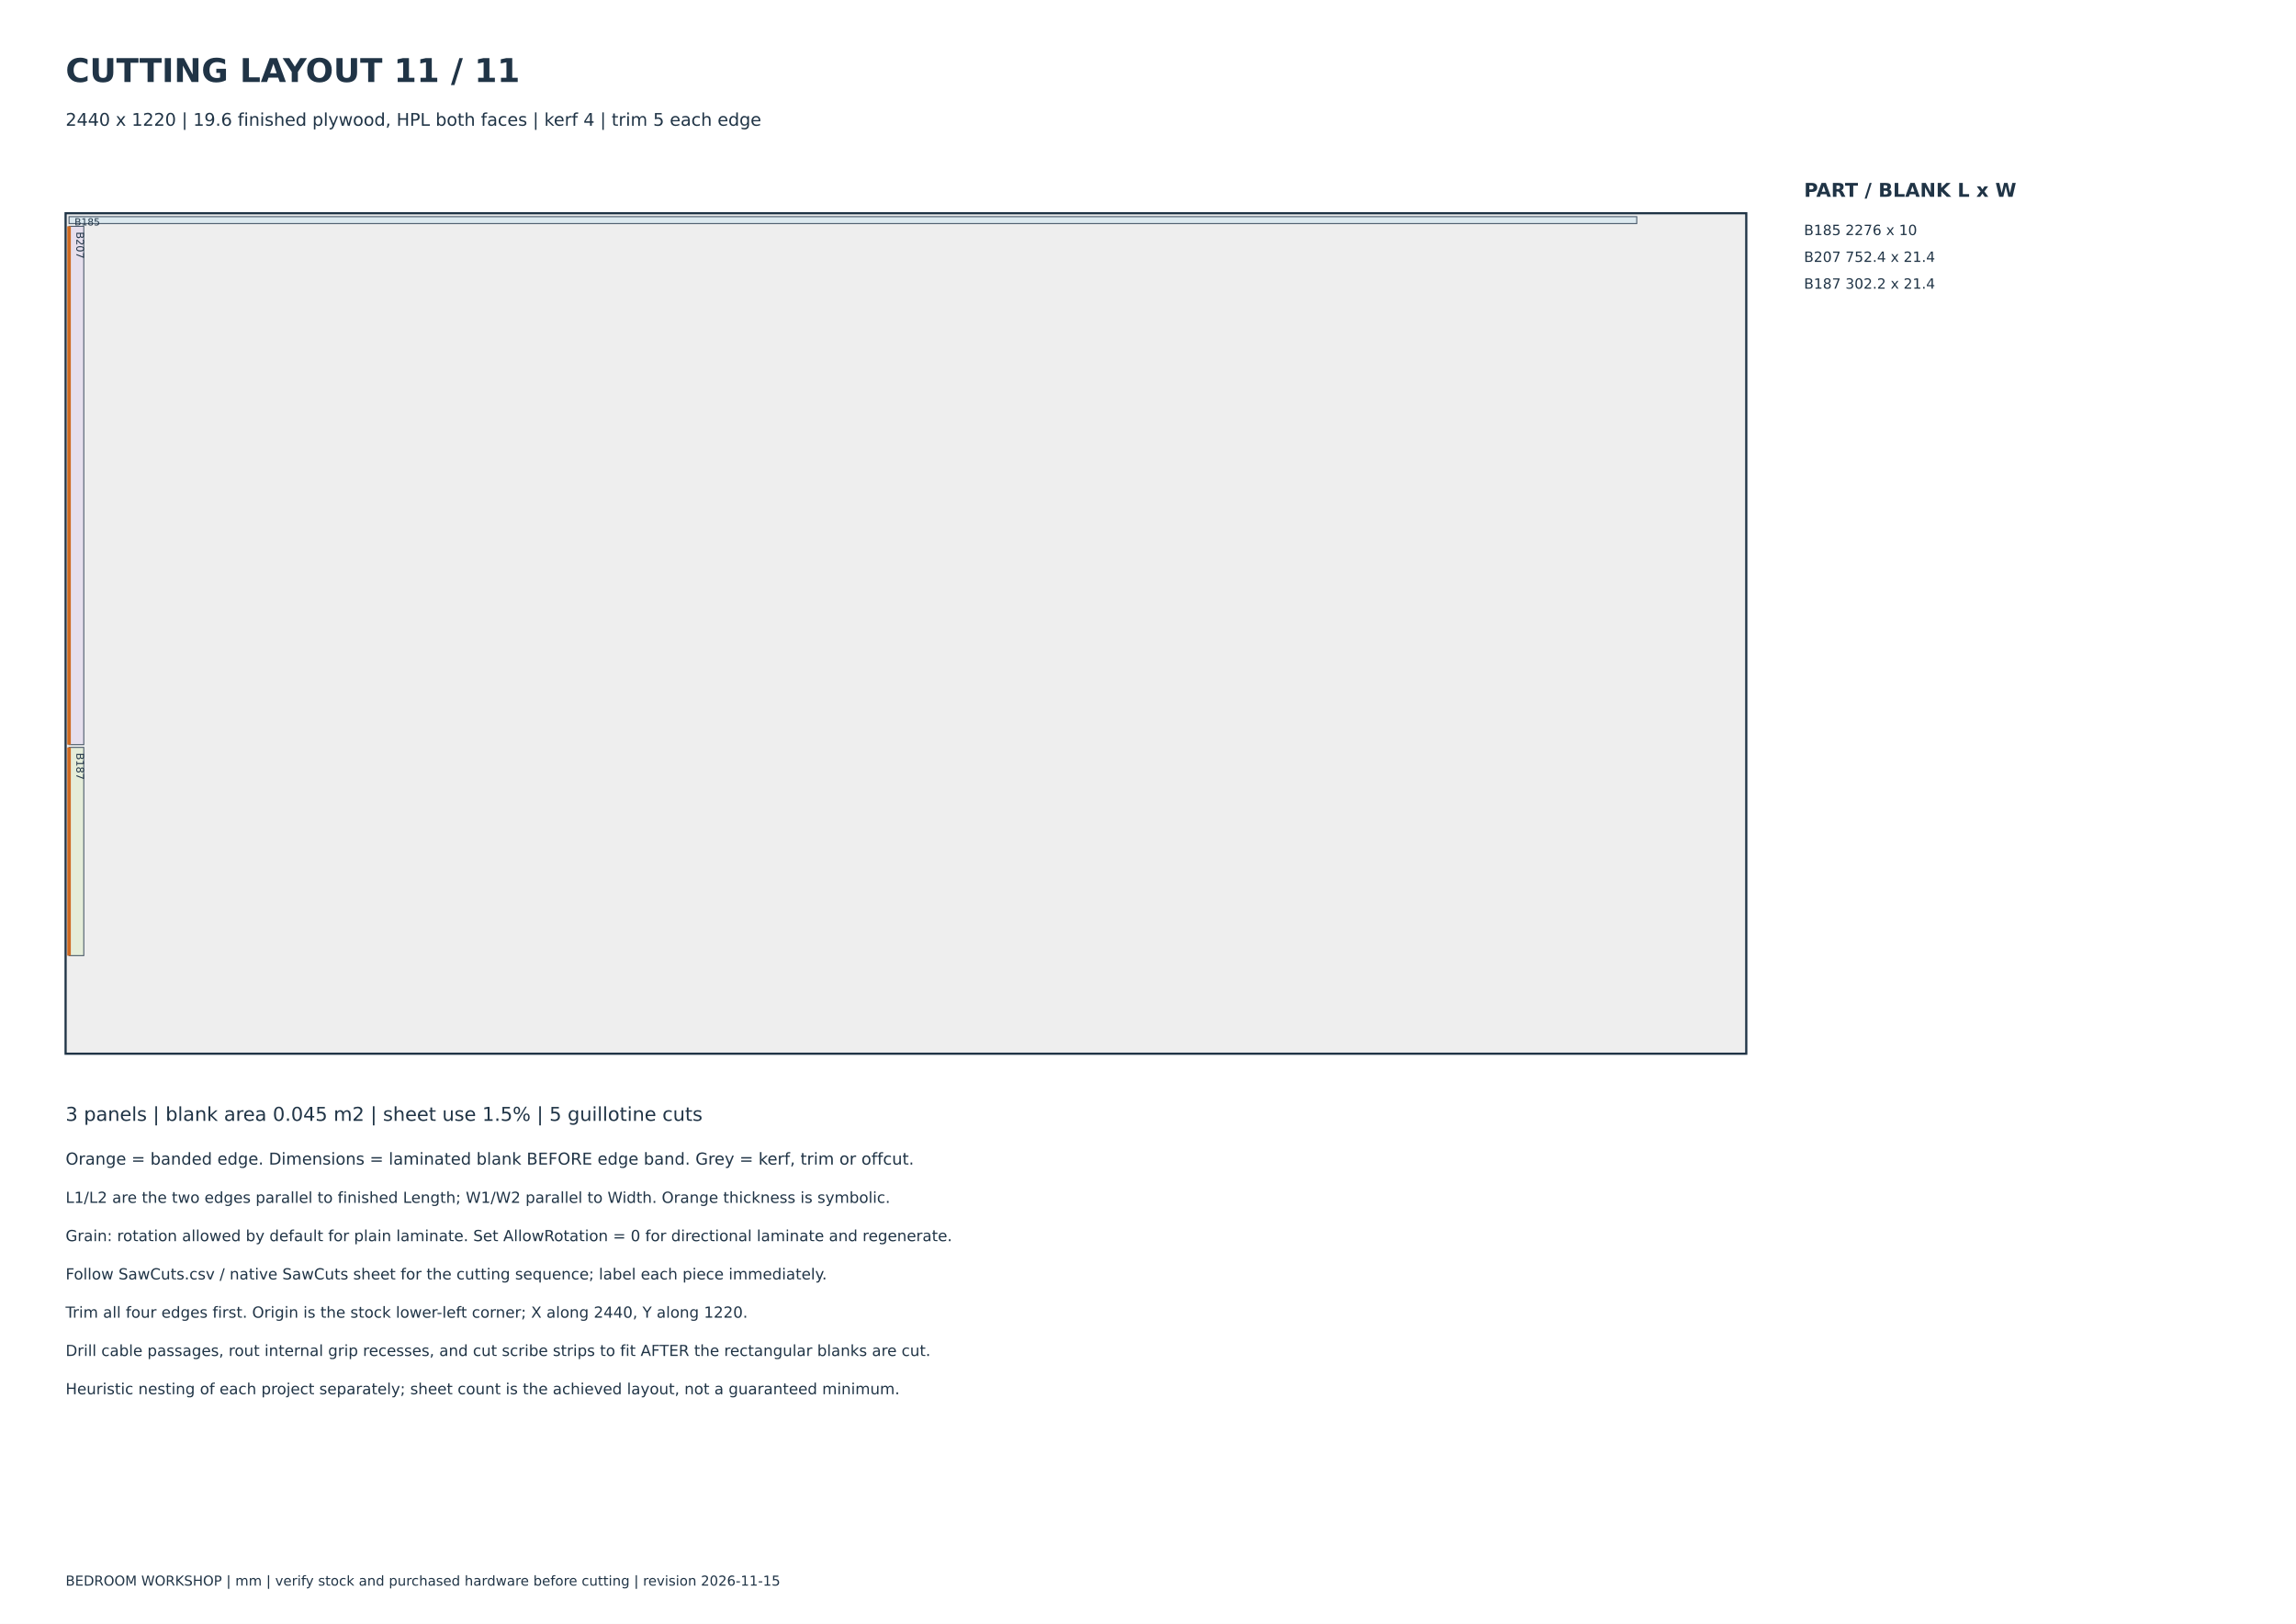
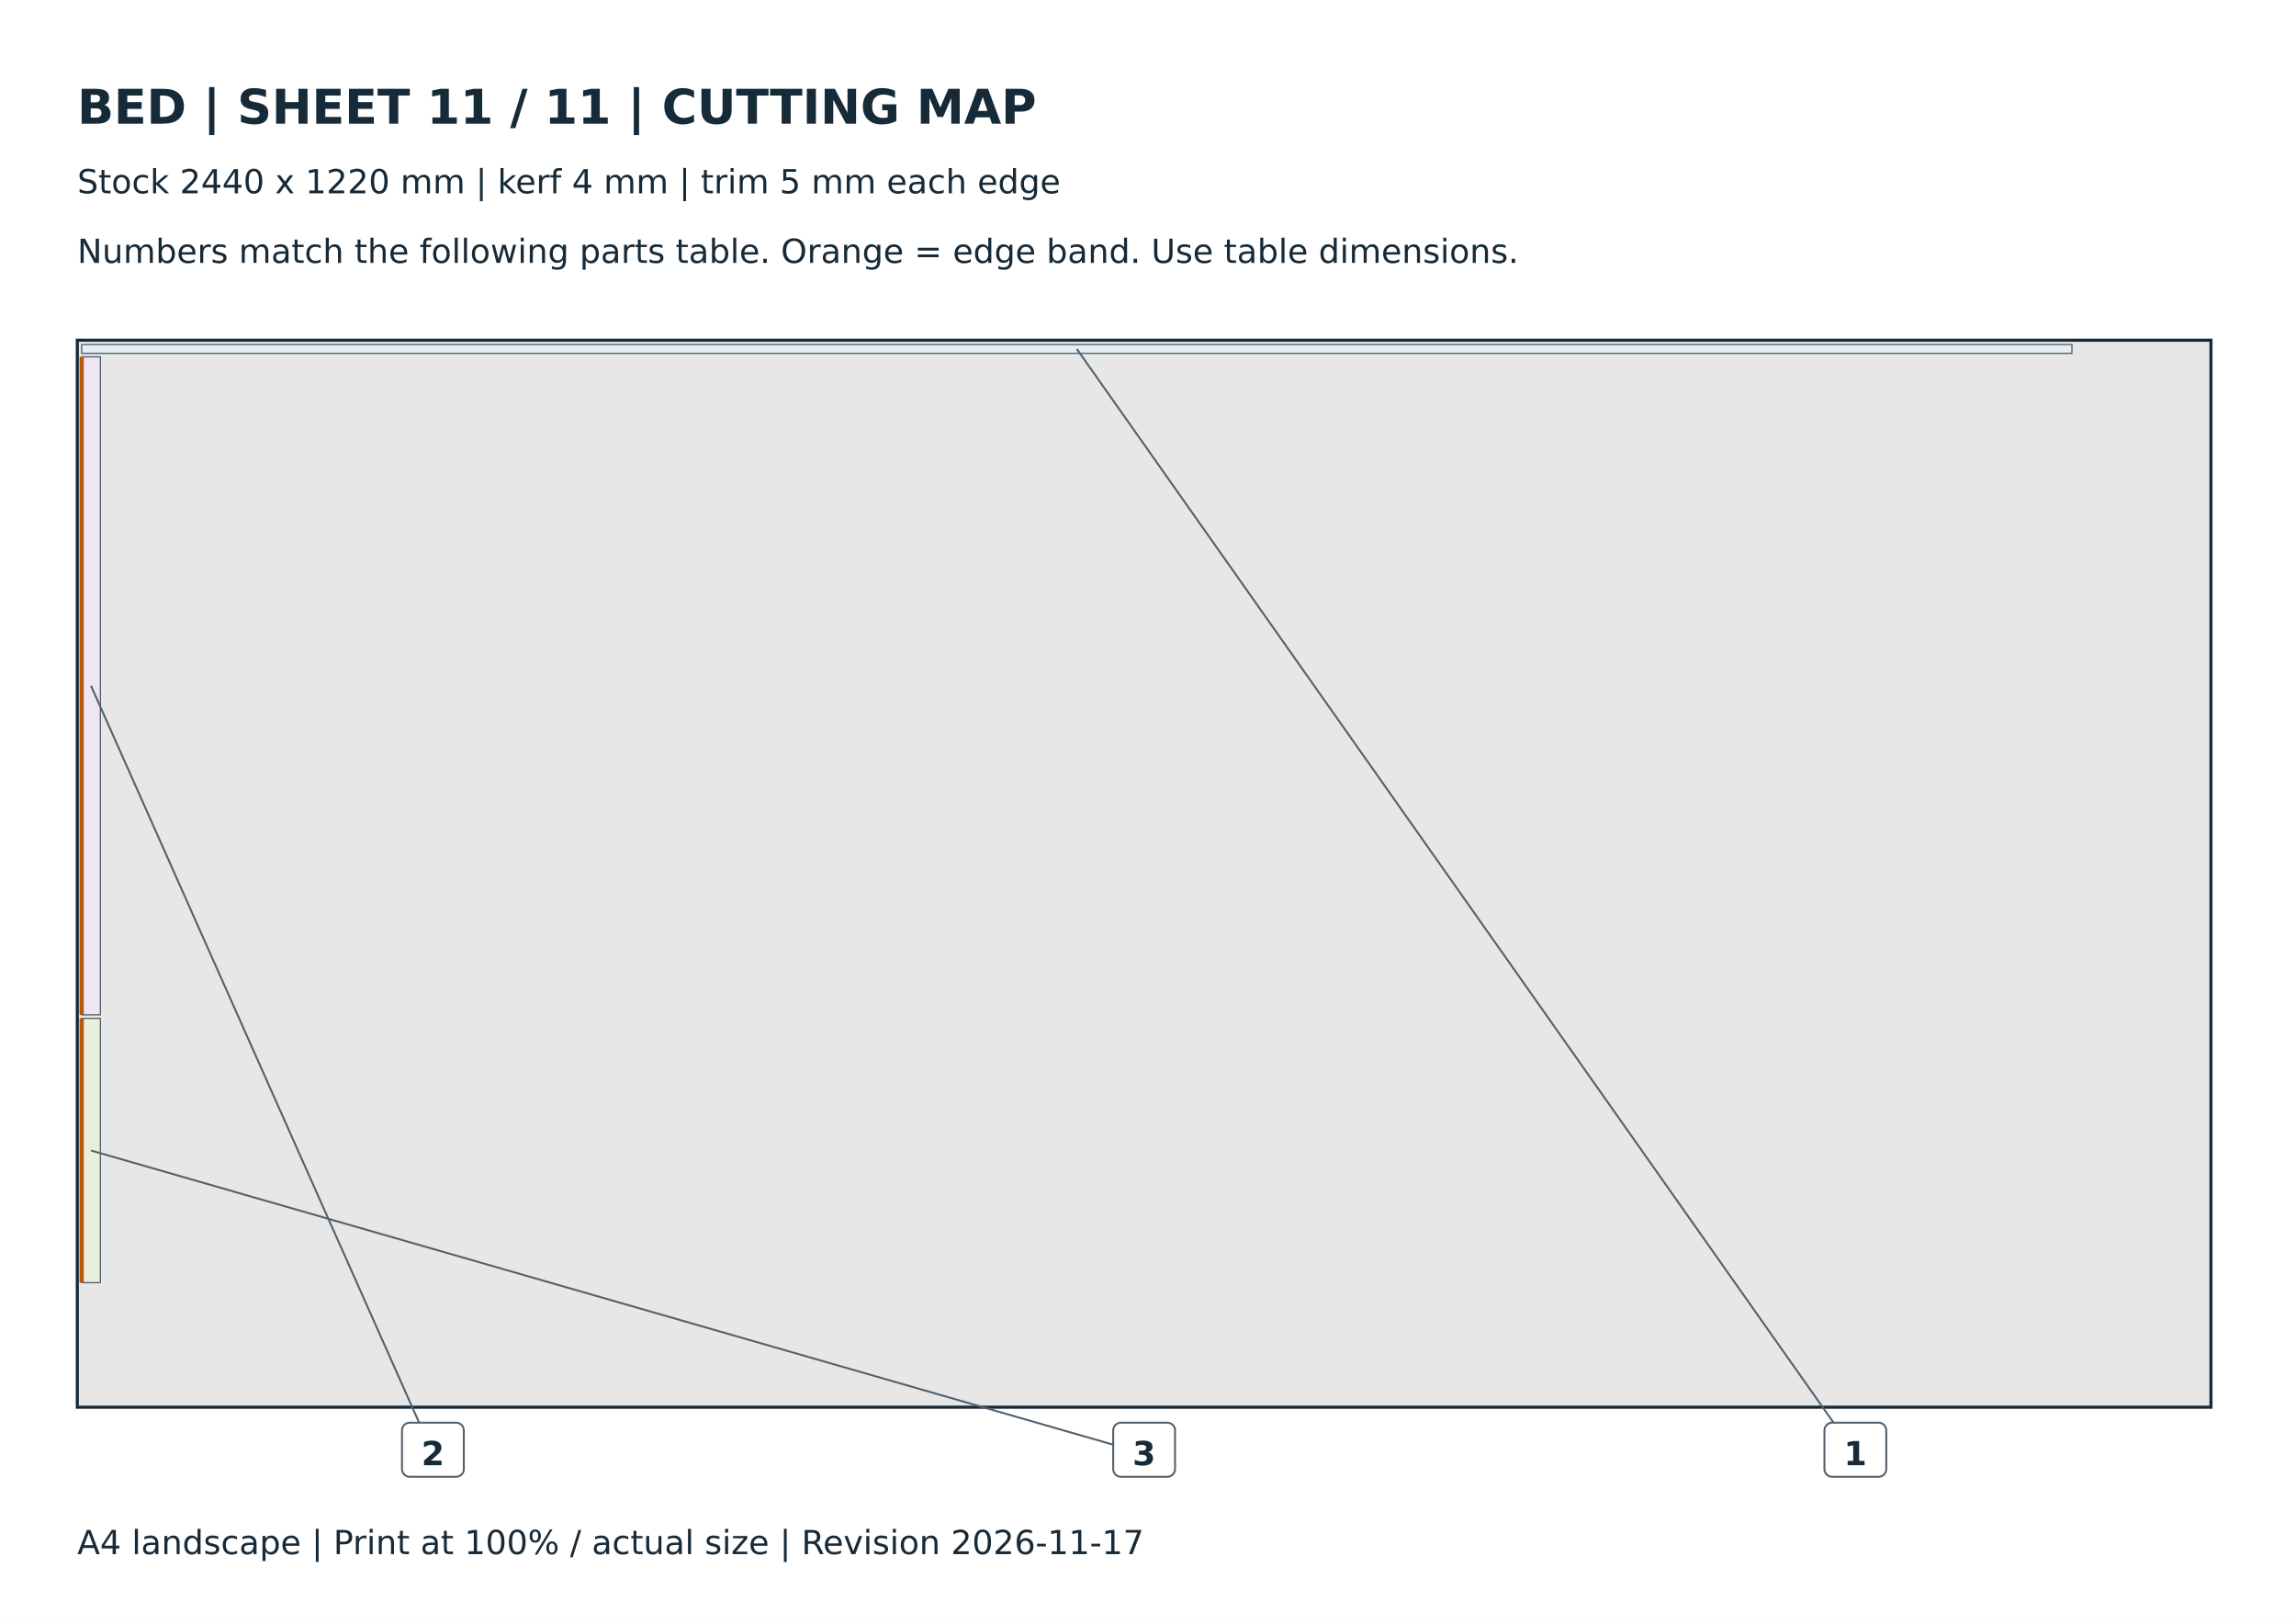
- <svg xmlns="http://www.w3.org/2000/svg" width="420mm" height="297mm" viewBox="0 0 420 297">
-   <rect width="420" height="297" fill="white" />
-   <style>text {font-family:DejaVu Sans,sans-serif;fill:#203446} .small{font-size:2.5px} .body{font-size:3.1px}</style>
-   <text x="12" y="15" font-size="6" font-weight="bold">CUTTING LAYOUT 11 / 11</text>
-   <text x="12" y="23" font-size="3.2">2440 x 1220 | 19.6 finished plywood, HPL both faces | kerf 4 | trim 5 each edge</text>
-   <text x="12" y="290" class="small">BEDROOM WORKSHOP | mm | verify stock and purchased hardware before cutting | revision 2026-11-15</text>
-   <rect x="12" y="39" width="307.44" height="153.72" fill="#eeeeee" stroke="#203446" stroke-width=".4" />
-   <rect x="12.63" y="39.63" width="286.776" height="1.26" fill="#dce9ef" stroke="#465667" stroke-width=".18" />
-   <text x="13.63" y="41.23" font-size="1.8">B185</text>
-   <rect x="12.63" y="41.394" width="2.696" height="94.802" fill="#e6dfed" stroke="#465667" stroke-width=".18" />
-   <text transform="translate(13.9782,42.394) rotate(90)" font-size="1.9">B207</text>
-   <path d="M12.63 41.394 L12.63 136.196" stroke="#cf6a21" stroke-width=".65" />
-   <rect x="12.63" y="136.7" width="2.696" height="38.077" fill="#e5edd9" stroke="#465667" stroke-width=".18" />
-   <text transform="translate(13.9782,137.7004) rotate(90)" font-size="1.9">B187</text>
-   <path d="M12.63 136.7 L12.63 174.778" stroke="#cf6a21" stroke-width=".65" />
-   <text x="12" y="205" font-size="3.5">3 panels | blank area 0.045 m2 | sheet use 1.5% | 5 guillotine cuts</text>
-   <text x="12" y="213" font-size="3">Orange = banded edge. Dimensions = laminated blank BEFORE edge band. Grey = kerf, trim or offcut.</text>
-   <text x="12" y="220" font-size="2.8">L1/L2 are the two edges parallel to finished Length; W1/W2 parallel to Width. Orange thickness is symbolic.</text>
-   <text x="12" y="227" font-size="2.8">Grain: rotation allowed by default for plain laminate. Set AllowRotation = 0 for directional laminate and regenerate.</text>
-   <text x="12" y="234" font-size="2.8">Follow SawCuts.csv / native SawCuts sheet for the cutting sequence; label each piece immediately.</text>
-   <text x="12" y="241" font-size="2.8">Trim all four edges first. Origin is the stock lower-left corner; X along 2440, Y along 1220.</text>
-   <text x="12" y="248" font-size="2.8">Drill cable passages, rout internal grip recesses, and cut scribe strips to fit AFTER the rectangular blanks are cut.</text>
-   <text x="12" y="255" font-size="2.8">Heuristic nesting of each project separately; sheet count is the achieved layout, not a guaranteed minimum.</text>
-   <text x="330" y="36" font-size="3.5" font-weight="bold">PART / BLANK L x W</text>
-   <text x="330" y="43.0" font-size="2.6">B185  2276 x 10</text>
-   <text x="330" y="47.9" font-size="2.6">B207  752.4 x 21.4</text>
-   <text x="330" y="52.8" font-size="2.6">B187  302.2 x 21.4</text>
+ <svg xmlns="http://www.w3.org/2000/svg" width="297mm" height="210mm" viewBox="0 0 297 210">
+   <rect width="297" height="210" fill="white" />
+   <style>text {font-family:DejaVu Sans,sans-serif;fill:#172a38}</style>
+   <text x="10" y="16" font-size="6.2" font-weight="bold">BED | SHEET 11 / 11 | CUTTING MAP</text>
+   <text x="10" y="25" font-size="4.3">Stock 2440 x 1220 mm | kerf 4 mm | trim 5 mm each edge</text>
+   <text x="10" y="201" font-size="4.3">A4 landscape | Print at 100% / actual size | Revision 2026-11-17</text>
+   <text x="10" y="34" font-size="4.3">Numbers match the following parts table. Orange = edge band. Use table dimensions.</text>
+   <rect x="10" y="44" width="276.0" height="138.0" fill="#e7e7e7" stroke="#172a38" stroke-width=".4" />
+   <rect x="10.566" y="44.566" width="257.449" height="1.131" fill="#e4eff5" stroke="#52606b" stroke-width=".16" />
+   <rect x="10.566" y="46.149" width="2.421" height="85.108" fill="#eee6f5" stroke="#52606b" stroke-width=".16" />
+   <path d="M10.566 46.149 L10.566 131.257" stroke="#b8590e" stroke-width=".55" />
+   <rect x="10.566" y="131.709" width="2.421" height="34.183" fill="#e8f0dd" stroke="#52606b" stroke-width=".16" />
+   <path d="M10.566 131.709 L10.566 165.892" stroke="#b8590e" stroke-width=".55" />
+   <path d="M11.776 88.703 L56.0 188" fill="none" stroke="#52606b" stroke-width=".25" />
+   <rect x="52.0" y="184" width="8" height="7" rx="1" fill="white" stroke="#52606b" stroke-width=".25" />
+   <text x="56" y="189.5" font-size="4.3" text-anchor="middle" font-weight="bold">2</text>
+   <path d="M11.776 148.801 L148.0 188" fill="none" stroke="#52606b" stroke-width=".25" />
+   <rect x="144.0" y="184" width="8" height="7" rx="1" fill="white" stroke="#52606b" stroke-width=".25" />
+   <text x="148" y="189.5" font-size="4.3" text-anchor="middle" font-weight="bold">3</text>
+   <path d="M139.29 45.131 L240.0 188" fill="none" stroke="#52606b" stroke-width=".25" />
+   <rect x="236.0" y="184" width="8" height="7" rx="1" fill="white" stroke="#52606b" stroke-width=".25" />
+   <text x="240" y="189.5" font-size="4.3" text-anchor="middle" font-weight="bold">1</text>
</svg>
